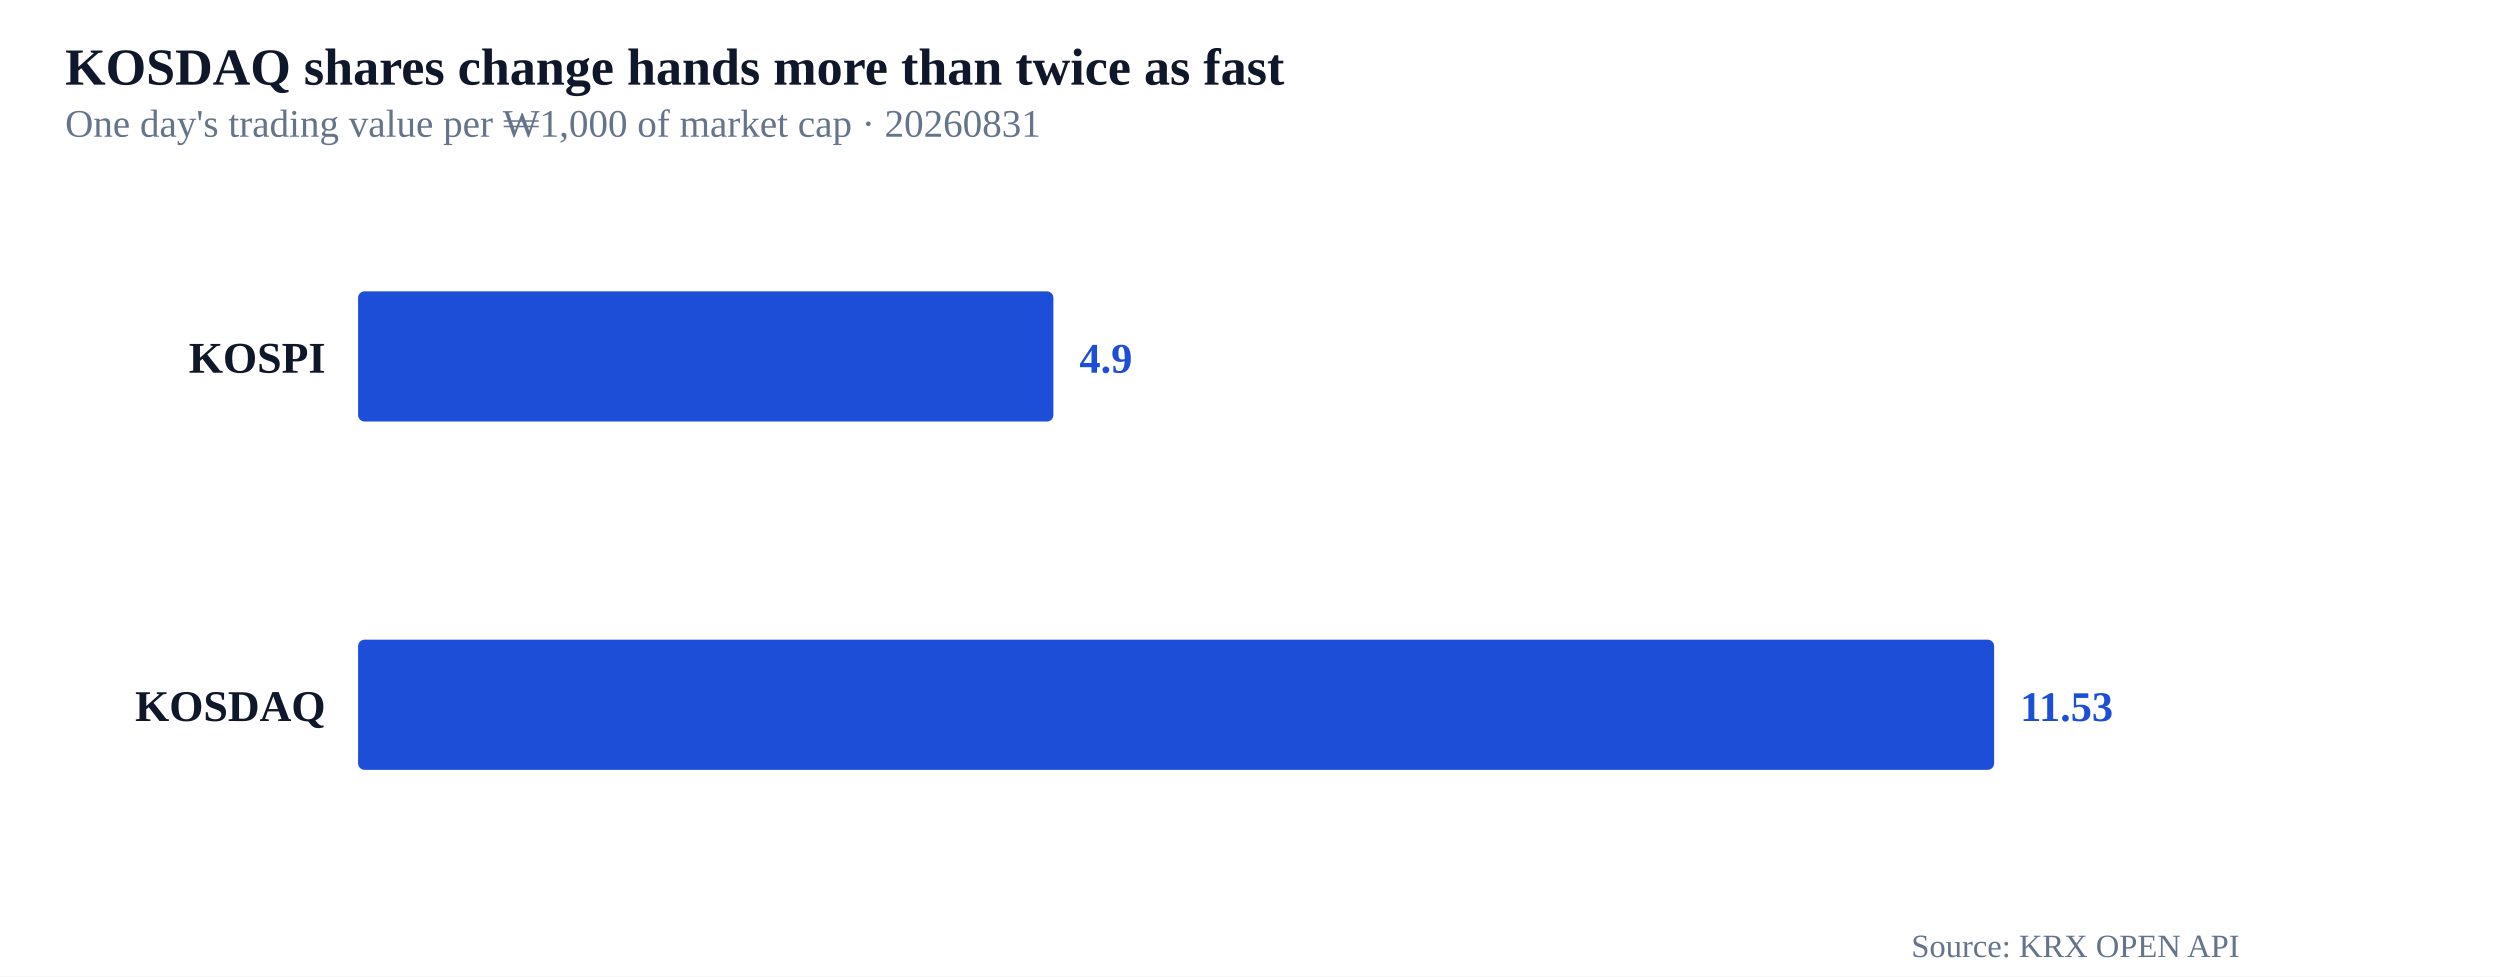
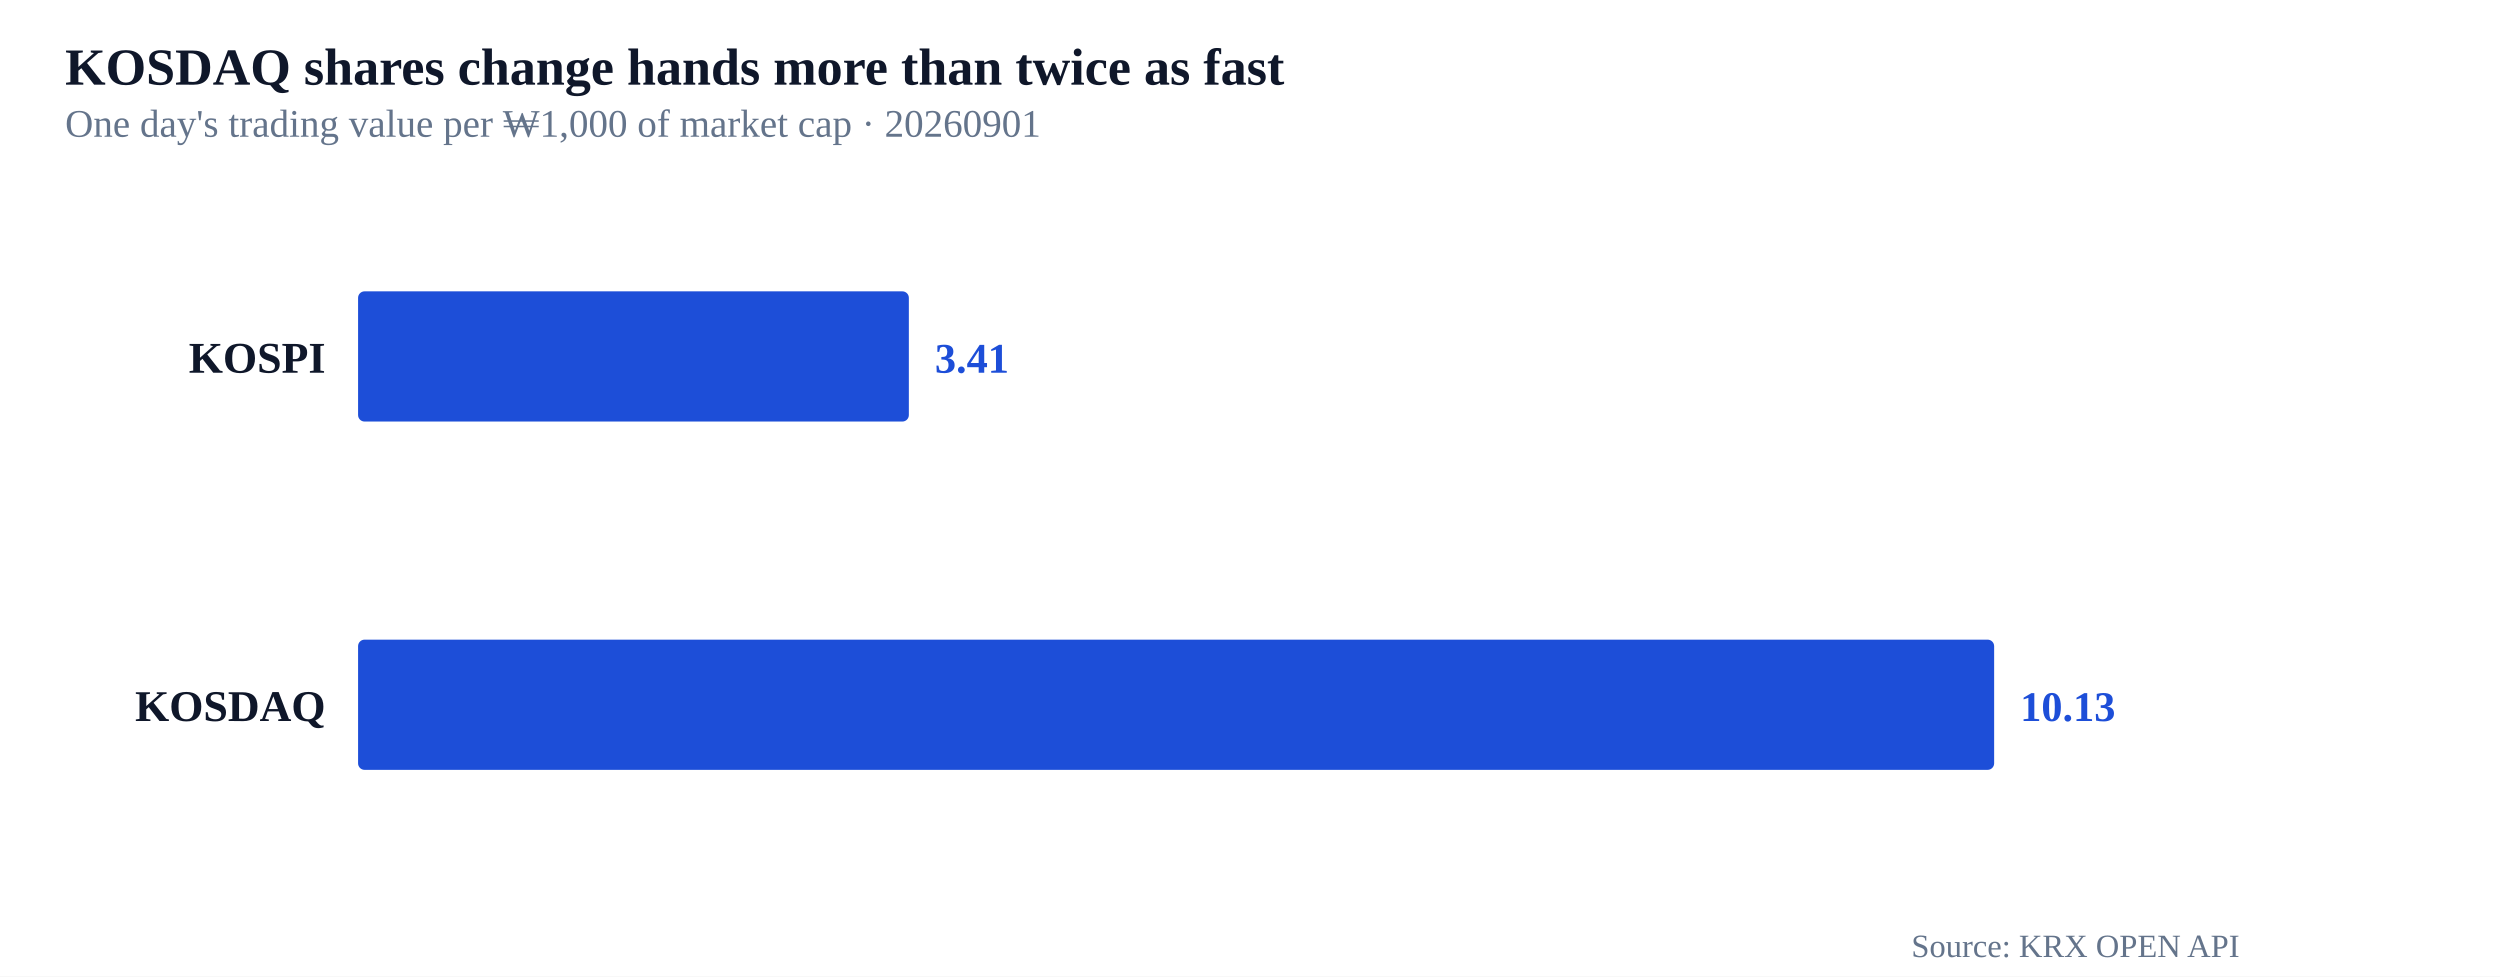
<svg xmlns="http://www.w3.org/2000/svg" viewBox="0 0 768 300" font-family="Georgia,'Times New Roman',serif" role="img" aria-label="Daily turnover per 1000 of market cap: KOSDAQ trades far more actively than KOSPI">
  <rect width="768" height="300" fill="#ffffff" />
  <text x="20" y="26" font-size="16" font-weight="700" fill="#0f172a">KOSDAQ shares change hands more than twice as fast</text>
-   <text x="20" y="42" font-size="12" fill="#64748b">One day's trading value per ₩1,000 of market cap · 20260831</text>
-   <rect x="110" y="89.5" width="213.6" height="40" fill="#1d4ed8" rx="2" />
+   <text x="20" y="42" font-size="12" fill="#64748b">One day's trading value per ₩1,000 of market cap · 20260901</text>
+   <rect x="110" y="89.5" width="169.2" height="40" fill="#1d4ed8" rx="2" />
  <text x="100" y="114.5" text-anchor="end" font-size="13.5" font-weight="700" fill="#0f172a">KOSPI</text>
-   <text x="331.6" y="114.5" font-size="13" font-weight="700" fill="#1d4ed8">4.9</text>
+   <text x="287.2" y="114.5" font-size="13" font-weight="700" fill="#1d4ed8">3.41</text>
  <rect x="110" y="196.5" width="502.6" height="40" fill="#1d4ed8" rx="2" />
  <text x="100" y="221.5" text-anchor="end" font-size="13.5" font-weight="700" fill="#0f172a">KOSDAQ</text>
-   <text x="620.6" y="221.5" font-size="13" font-weight="700" fill="#1d4ed8">11.53</text>
+   <text x="620.6" y="221.5" font-size="13" font-weight="700" fill="#1d4ed8">10.13</text>
  <text x="688" y="294" text-anchor="end" font-size="10" fill="#64748b">Source: KRX OPEN API</text>
</svg>
